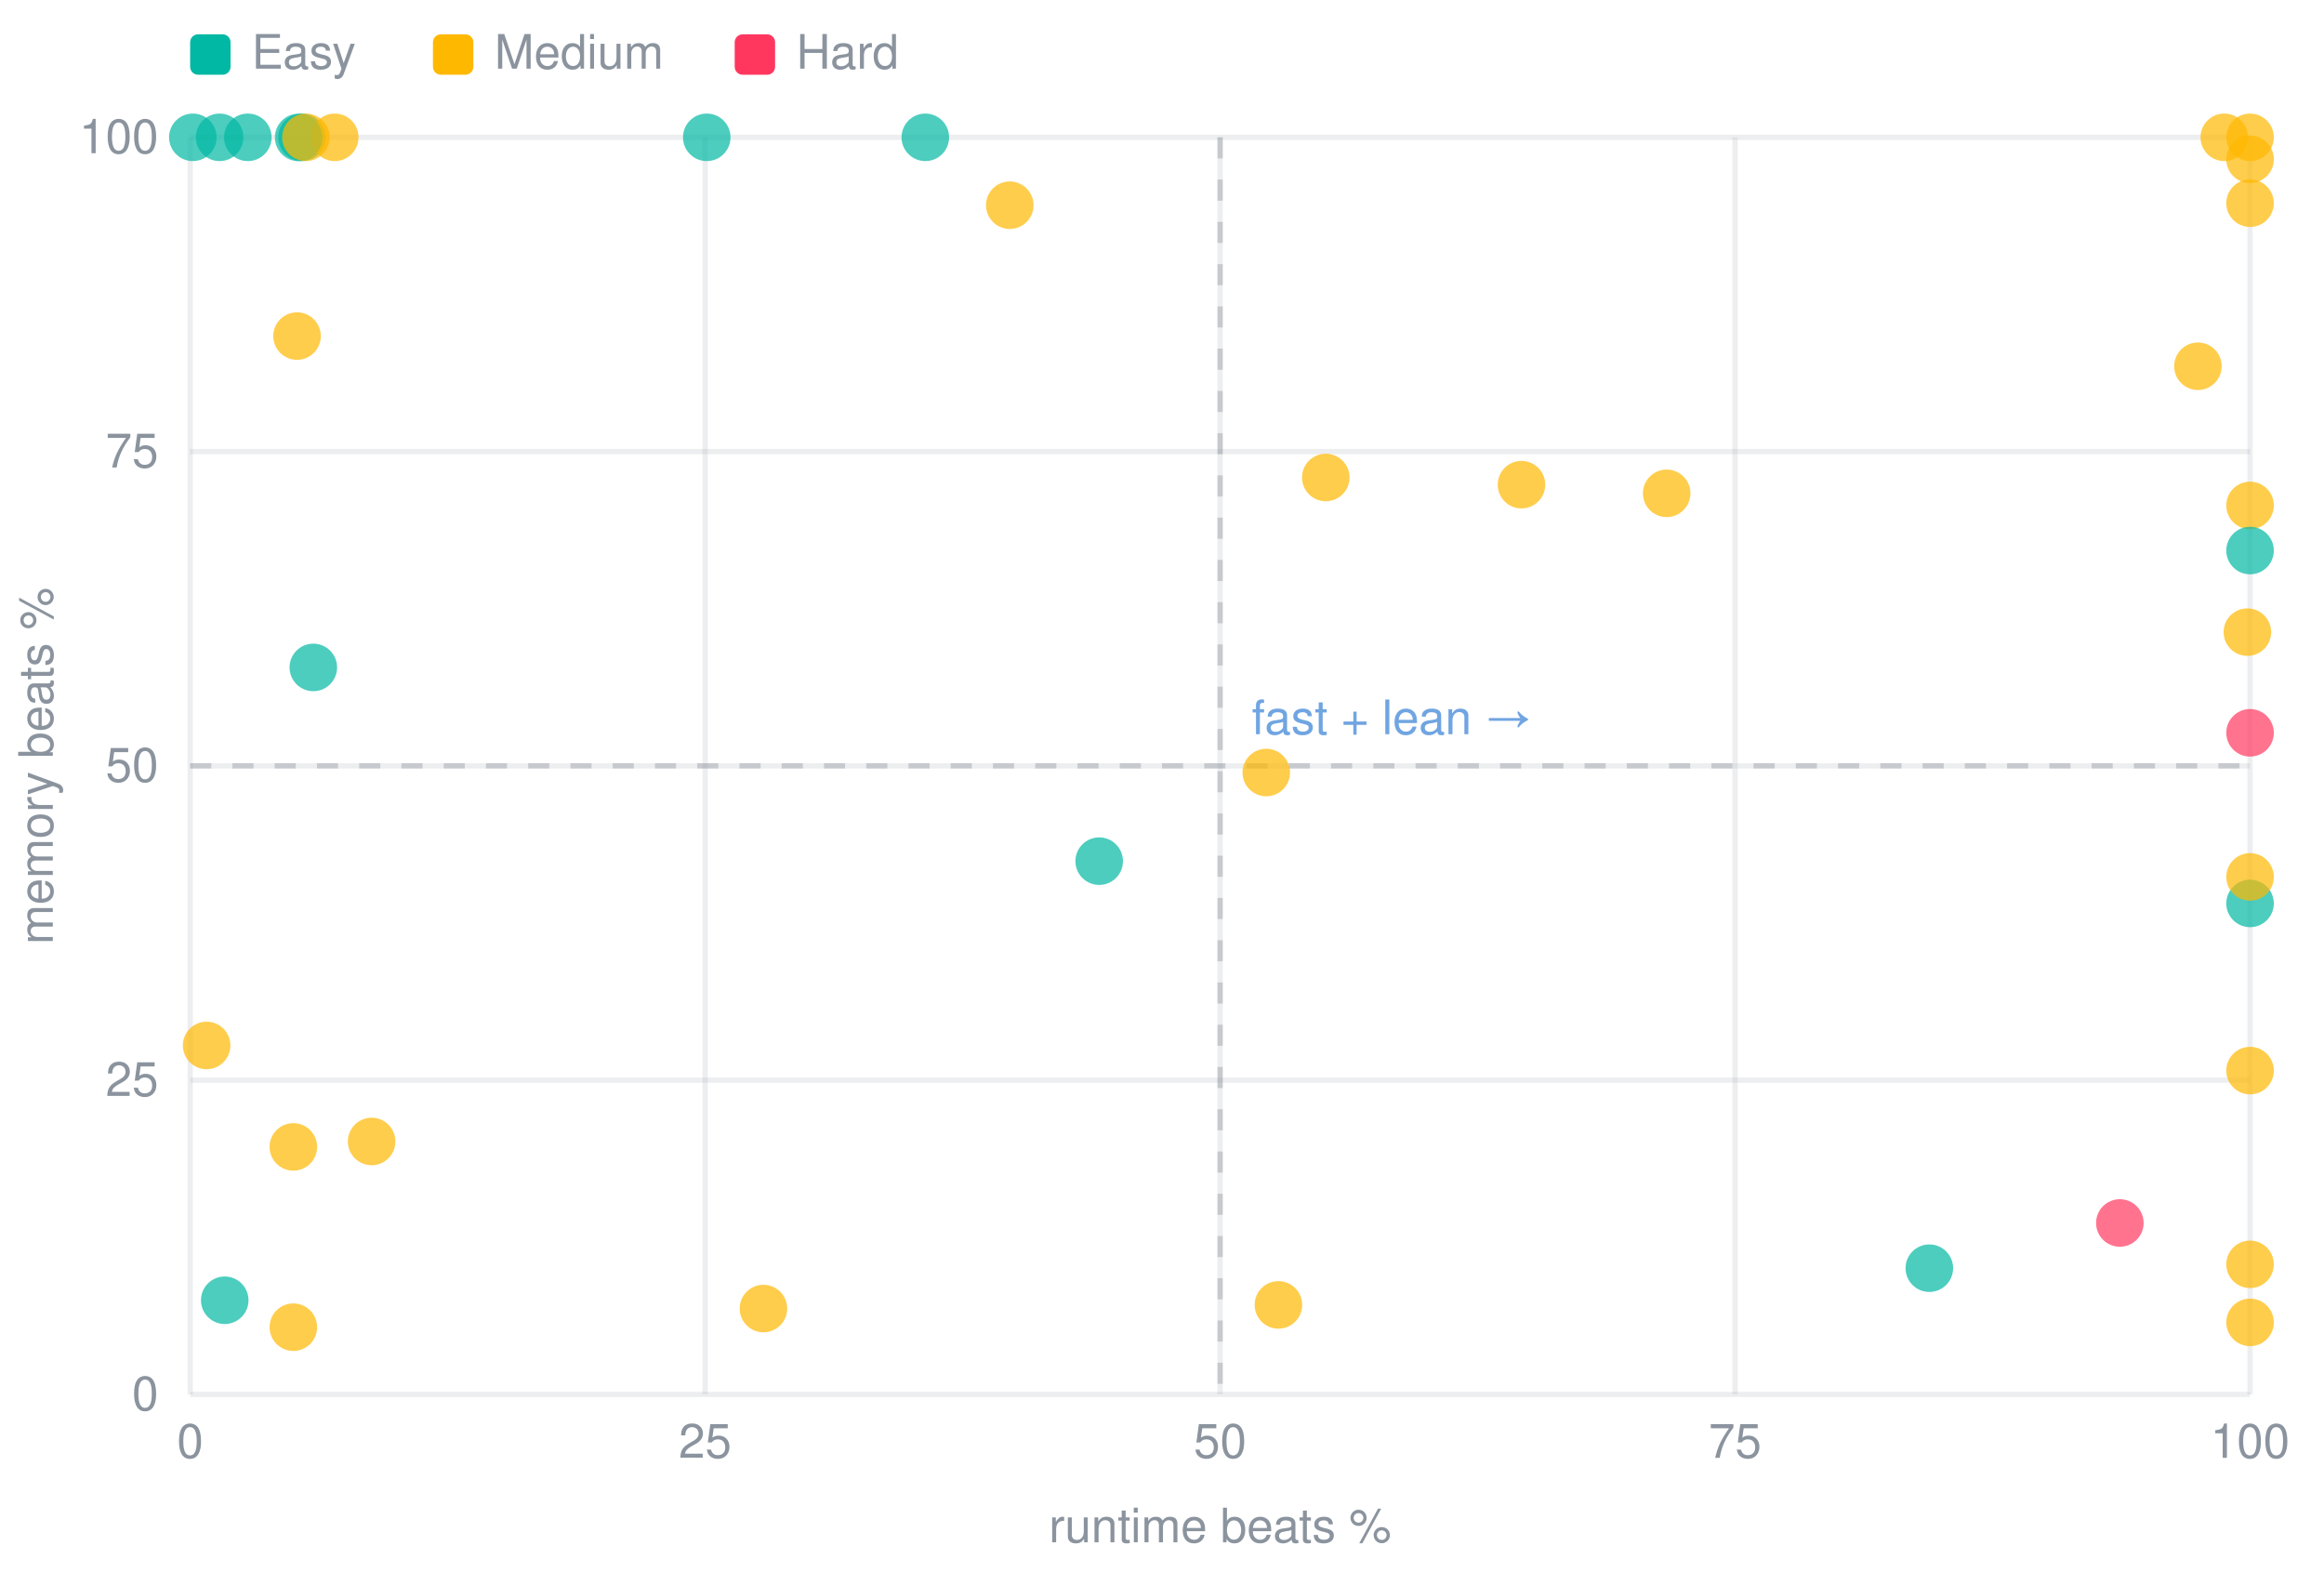
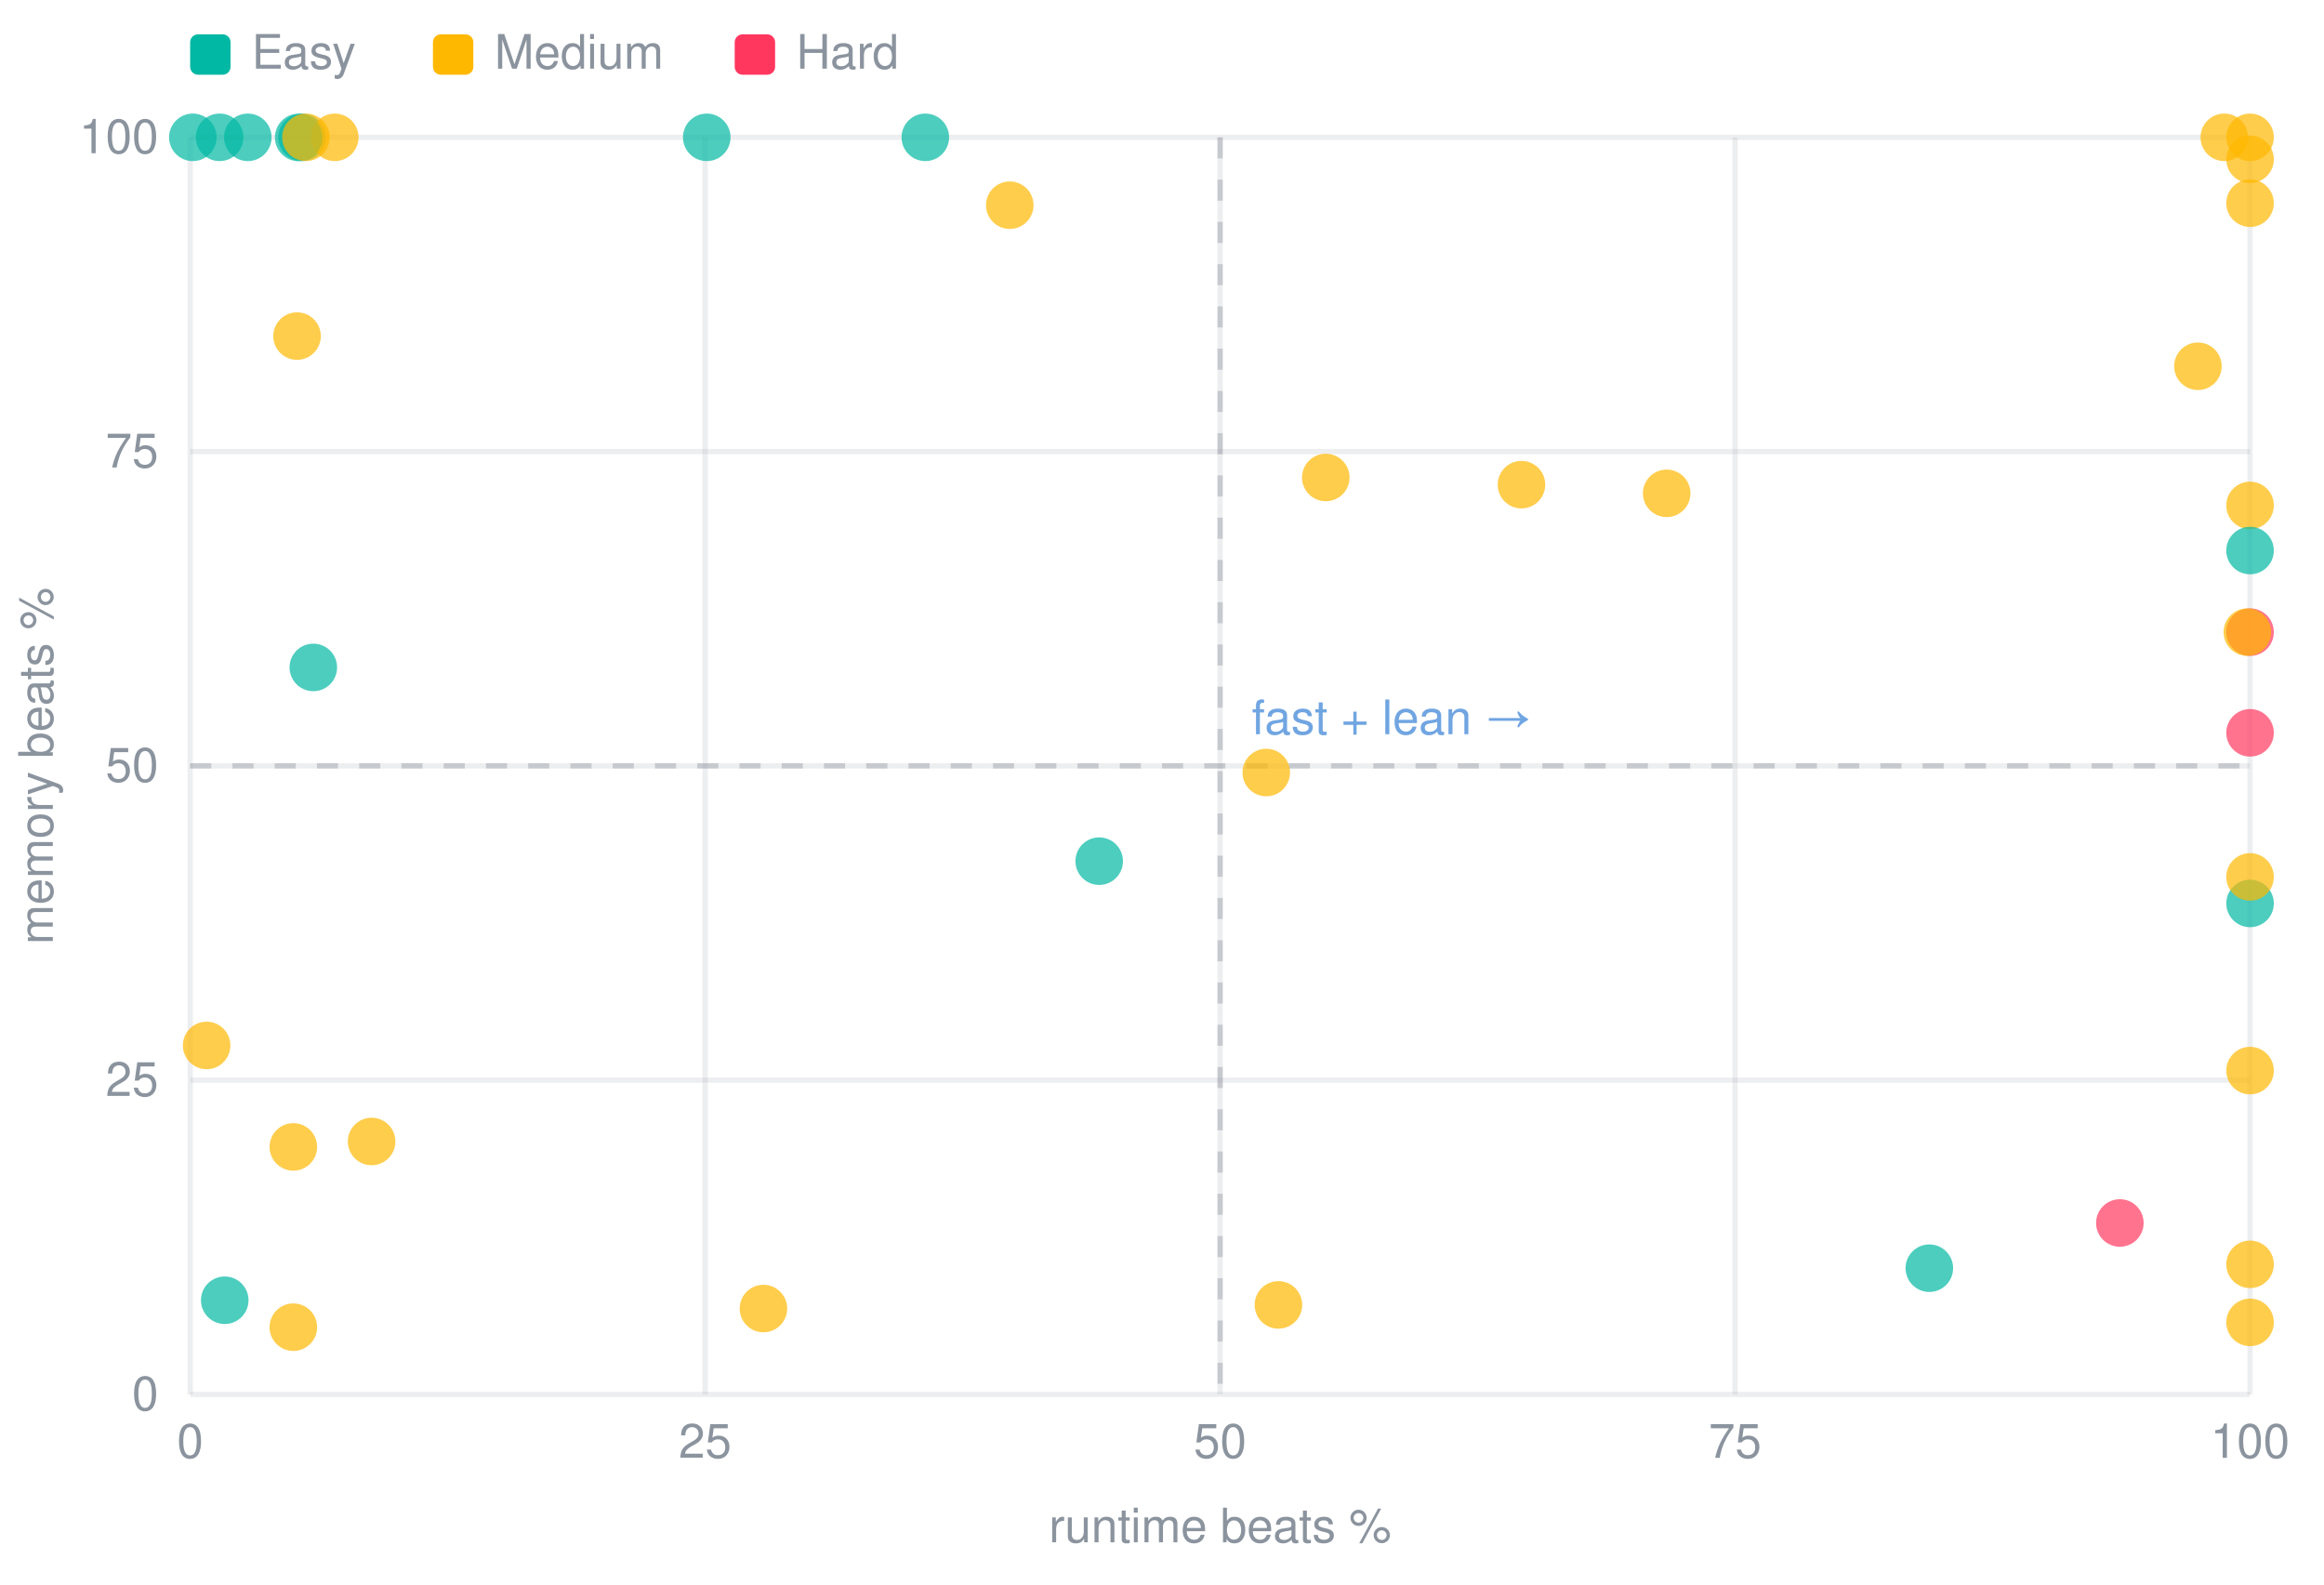
<svg xmlns="http://www.w3.org/2000/svg" viewBox="0 0 440 300" width="440" height="300" role="img" font-family="system-ui, -apple-system, Segoe UI, Helvetica, Arial, sans-serif">
  <line x1="36" y1="26" x2="36" y2="264" stroke="#8b949e" stroke-width="1" opacity="0.16" />
  <line x1="36" y1="264" x2="426" y2="264" stroke="#8b949e" stroke-width="1" opacity="0.16" />
  <text x="36" y="276" font-size="9" fill="#8b949e" text-anchor="middle" font-weight="normal" opacity="1">0</text>
  <text x="30" y="267" font-size="9" fill="#8b949e" text-anchor="end" font-weight="normal" opacity="1">0</text>
  <line x1="133.5" y1="26" x2="133.5" y2="264" stroke="#8b949e" stroke-width="1" opacity="0.16" />
  <line x1="36" y1="204.5" x2="426" y2="204.5" stroke="#8b949e" stroke-width="1" opacity="0.16" />
  <text x="133.5" y="276" font-size="9" fill="#8b949e" text-anchor="middle" font-weight="normal" opacity="1">25</text>
  <text x="30" y="207.5" font-size="9" fill="#8b949e" text-anchor="end" font-weight="normal" opacity="1">25</text>
  <line x1="231" y1="26" x2="231" y2="264" stroke="#8b949e" stroke-width="1" opacity="0.16" />
  <line x1="36" y1="145" x2="426" y2="145" stroke="#8b949e" stroke-width="1" opacity="0.16" />
  <text x="231" y="276" font-size="9" fill="#8b949e" text-anchor="middle" font-weight="normal" opacity="1">50</text>
  <text x="30" y="148" font-size="9" fill="#8b949e" text-anchor="end" font-weight="normal" opacity="1">50</text>
  <line x1="328.5" y1="26" x2="328.5" y2="264" stroke="#8b949e" stroke-width="1" opacity="0.16" />
  <line x1="36" y1="85.5" x2="426" y2="85.5" stroke="#8b949e" stroke-width="1" opacity="0.16" />
  <text x="328.5" y="276" font-size="9" fill="#8b949e" text-anchor="middle" font-weight="normal" opacity="1">75</text>
  <text x="30" y="88.5" font-size="9" fill="#8b949e" text-anchor="end" font-weight="normal" opacity="1">75</text>
  <line x1="426" y1="26" x2="426" y2="264" stroke="#8b949e" stroke-width="1" opacity="0.16" />
  <line x1="36" y1="26" x2="426" y2="26" stroke="#8b949e" stroke-width="1" opacity="0.16" />
  <text x="426" y="276" font-size="9" fill="#8b949e" text-anchor="middle" font-weight="normal" opacity="1">100</text>
  <text x="30" y="29" font-size="9" fill="#8b949e" text-anchor="end" font-weight="normal" opacity="1">100</text>
  <line x1="231" y1="26" x2="231" y2="264" stroke="#8b949e" stroke-width="1" opacity="0.4" stroke-dasharray="4 4" />
  <line x1="36" y1="145" x2="426" y2="145" stroke="#8b949e" stroke-width="1" opacity="0.4" stroke-dasharray="4 4" />
  <text x="237" y="139" font-size="9" fill="#4c8eda" text-anchor="start" font-weight="normal" opacity="0.8">fast + lean →</text>
  <circle cx="175.19" cy="26" r="4.5" fill="#00b8a3" opacity="0.7" />
+   <circle cx="426" cy="119.68" r="4.5" fill="#ff375f" opacity="0.7" />
  <circle cx="425.49" cy="119.68" r="4.5" fill="#ffb800" opacity="0.7" />
  <circle cx="55.54" cy="251.27" r="4.5" fill="#ffb800" opacity="0.7" />
  <circle cx="39.12" cy="197.93" r="4.5" fill="#ffb800" opacity="0.7" />
  <circle cx="208.11" cy="163.04" r="4.5" fill="#00b8a3" opacity="0.7" />
  <circle cx="36.51" cy="26" r="4.5" fill="#00b8a3" opacity="0.7" />
  <circle cx="426" cy="38.47" r="4.5" fill="#ffb800" opacity="0.7" />
  <circle cx="426" cy="250.36" r="4.5" fill="#ffb800" opacity="0.7" />
  <circle cx="426" cy="239.37" r="4.5" fill="#ffb800" opacity="0.7" />
  <circle cx="426" cy="30.16" r="4.5" fill="#ffb800" opacity="0.7" />
  <circle cx="426" cy="138.74" r="4.5" fill="#ff375f" opacity="0.7" />
  <circle cx="315.55" cy="93.4" r="4.5" fill="#ffb800" opacity="0.7" />
  <circle cx="416.13" cy="69.34" r="4.5" fill="#ffb800" opacity="0.7" />
  <circle cx="41.58" cy="26" r="4.5" fill="#00b8a3" opacity="0.7" />
  <circle cx="426" cy="202.69" r="4.5" fill="#ffb800" opacity="0.7" />
  <circle cx="288.06" cy="91.76" r="4.5" fill="#ffb800" opacity="0.7" />
  <circle cx="426" cy="171.04" r="4.5" fill="#00b8a3" opacity="0.7" />
  <circle cx="144.54" cy="247.74" r="4.5" fill="#ffb800" opacity="0.7" />
  <circle cx="426" cy="166.02" r="4.5" fill="#ffb800" opacity="0.7" />
  <circle cx="242.04" cy="247.05" r="4.5" fill="#ffb800" opacity="0.7" />
  <circle cx="57.18" cy="26" r="4.5" fill="#00b8a3" opacity="0.7" />
  <circle cx="401.35" cy="231.54" r="4.5" fill="#ff375f" opacity="0.7" />
  <circle cx="251.01" cy="90.4" r="4.5" fill="#ffb800" opacity="0.7" />
  <circle cx="63.38" cy="26" r="4.5" fill="#ffb800" opacity="0.7" />
  <circle cx="133.81" cy="26" r="4.5" fill="#00b8a3" opacity="0.7" />
  <circle cx="70.36" cy="216.11" r="4.5" fill="#ffb800" opacity="0.7" />
  <circle cx="365.28" cy="240.1" r="4.5" fill="#00b8a3" opacity="0.7" />
  <circle cx="426" cy="95.69" r="4.5" fill="#ffb800" opacity="0.7" />
  <circle cx="59.32" cy="126.36" r="4.5" fill="#00b8a3" opacity="0.7" />
  <circle cx="42.55" cy="246.17" r="4.5" fill="#00b8a3" opacity="0.7" />
  <circle cx="55.54" cy="217.14" r="4.5" fill="#ffb800" opacity="0.7" />
  <circle cx="56.55" cy="26.02" r="4.5" fill="#00b8a3" opacity="0.7" />
  <circle cx="239.74" cy="146.26" r="4.5" fill="#ffb800" opacity="0.7" />
  <circle cx="56.24" cy="63.63" r="4.5" fill="#ffb800" opacity="0.7" />
  <circle cx="57.92" cy="26" r="4.5" fill="#ffb800" opacity="0.7" />
  <circle cx="191.18" cy="38.85" r="4.5" fill="#ffb800" opacity="0.7" />
  <circle cx="426" cy="26" r="4.5" fill="#ffb800" opacity="0.7" />
  <circle cx="46.92" cy="26" r="4.5" fill="#00b8a3" opacity="0.7" />
  <circle cx="426" cy="104.23" r="4.5" fill="#00b8a3" opacity="0.7" />
  <circle cx="421.12" cy="26" r="4.5" fill="#ffb800" opacity="0.7" />
  <text x="231" y="292" font-size="9" fill="#8b949e" text-anchor="middle" font-weight="normal" opacity="1">runtime beats %</text>
  <g transform="translate(10 145) rotate(-90)">
    <text x="0" y="0" font-size="9" fill="#8b949e" text-anchor="middle" font-weight="normal" opacity="1">memory beats %</text>
  </g>
  <rect x="36" y="6.5" width="7.65" height="7.65" rx="1.5" fill="#00b8a3" opacity="1" />
  <text x="47.65" y="13" font-size="9" fill="#8b949e" text-anchor="start" font-weight="normal" opacity="1">Easy</text>
  <rect x="81.97" y="6.5" width="7.65" height="7.65" rx="1.5" fill="#ffb800" opacity="1" />
  <text x="93.62" y="13" font-size="9" fill="#8b949e" text-anchor="start" font-weight="normal" opacity="1">Medium</text>
  <rect x="139.1" y="6.5" width="7.65" height="7.65" rx="1.5" fill="#ff375f" opacity="1" />
  <text x="150.75" y="13" font-size="9" fill="#8b949e" text-anchor="start" font-weight="normal" opacity="1">Hard</text>
</svg>
